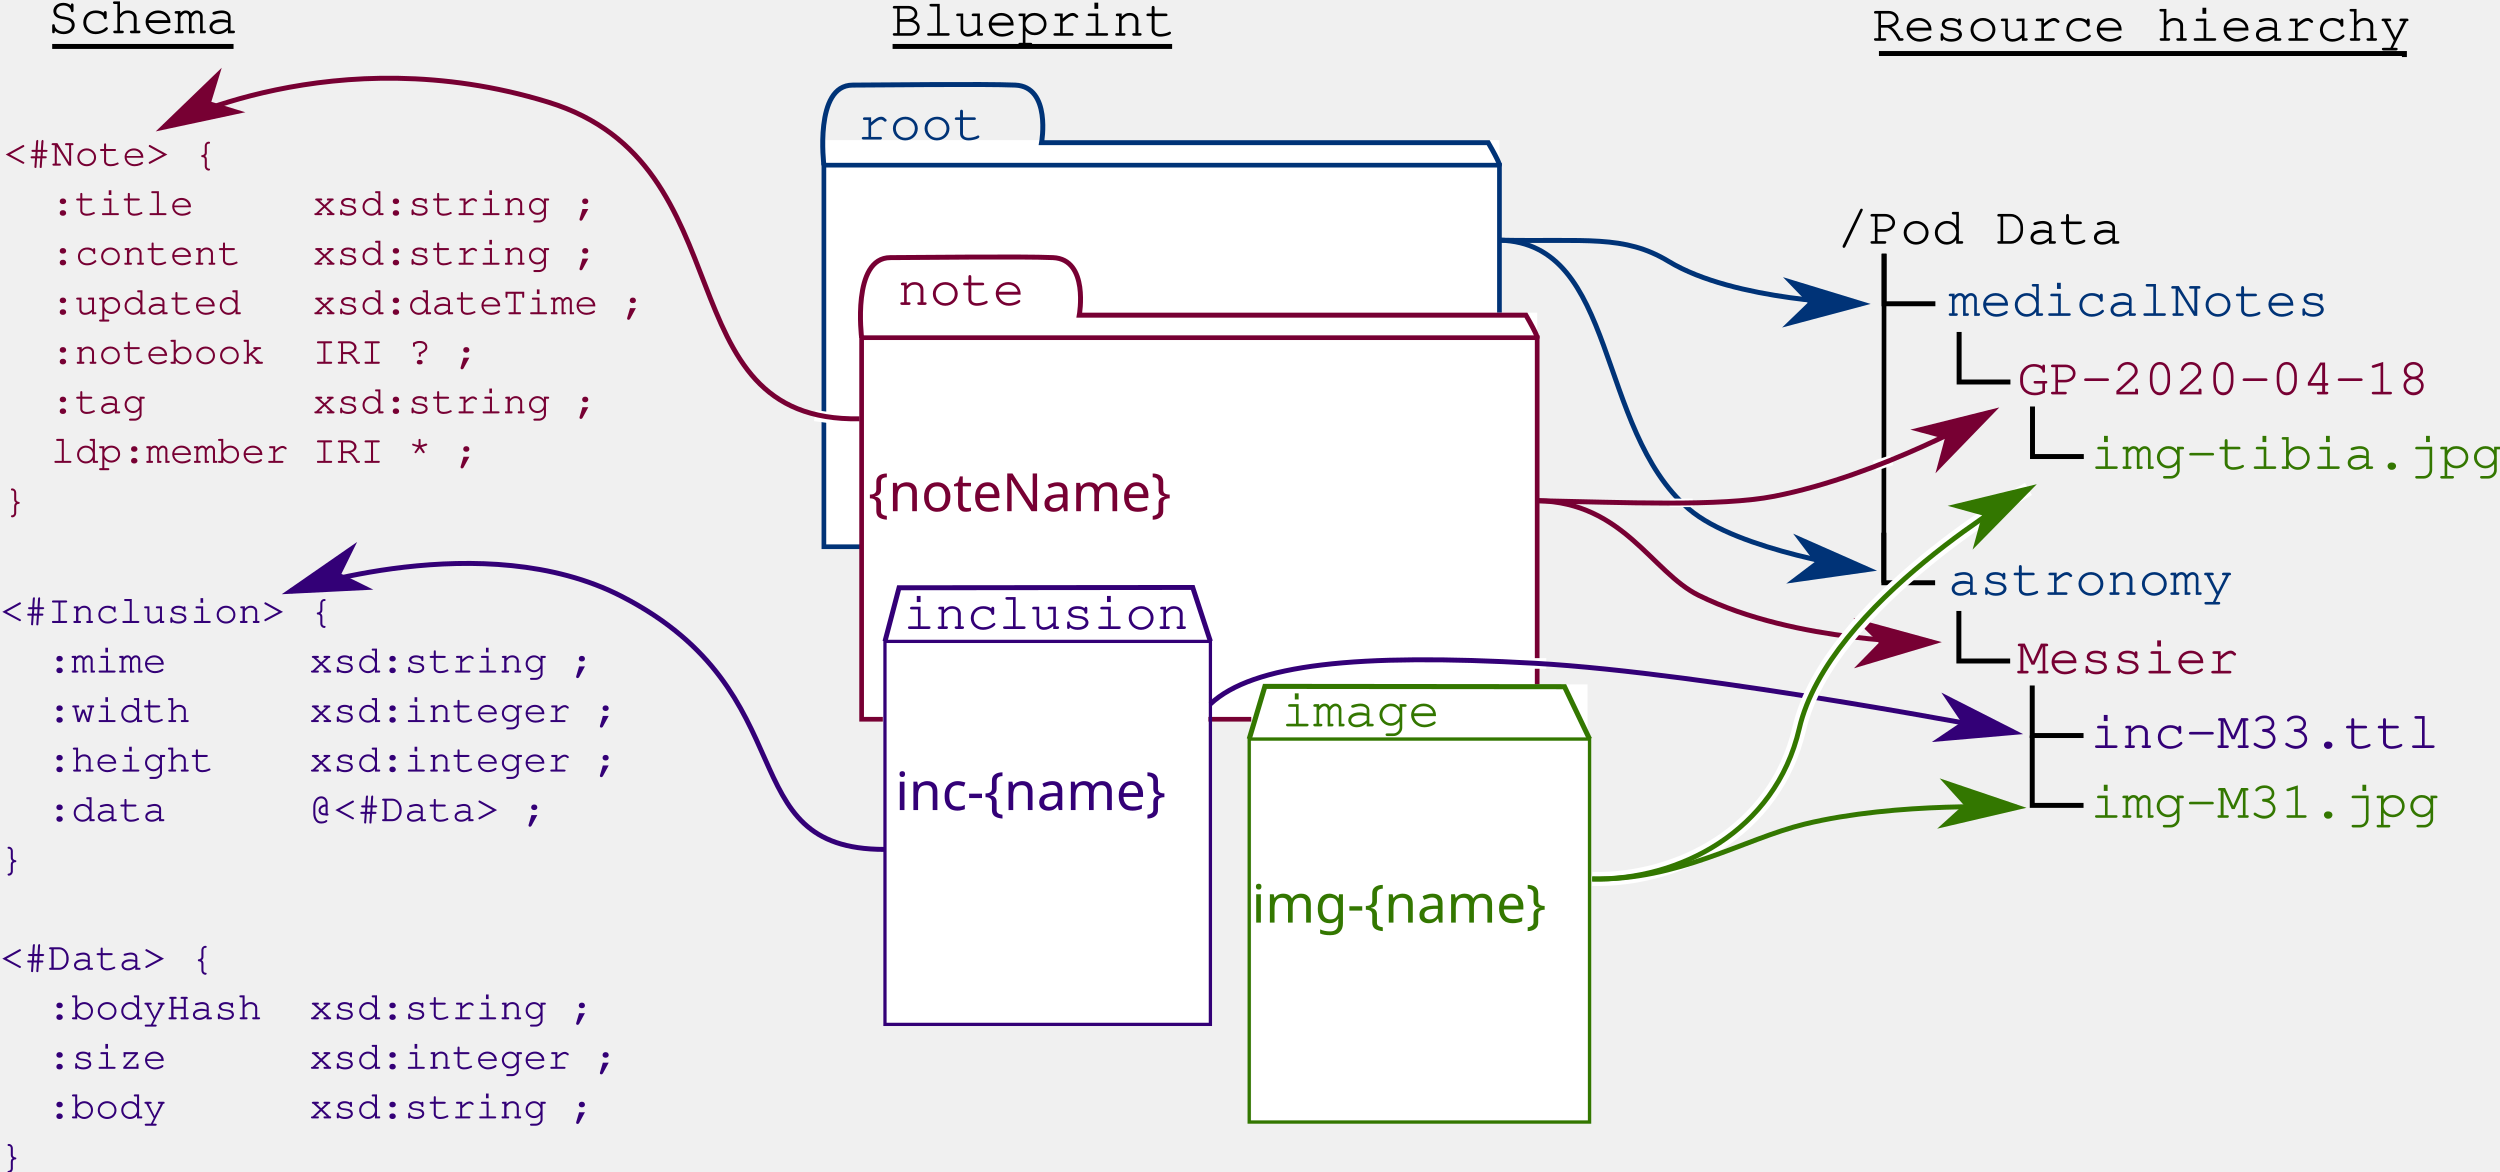
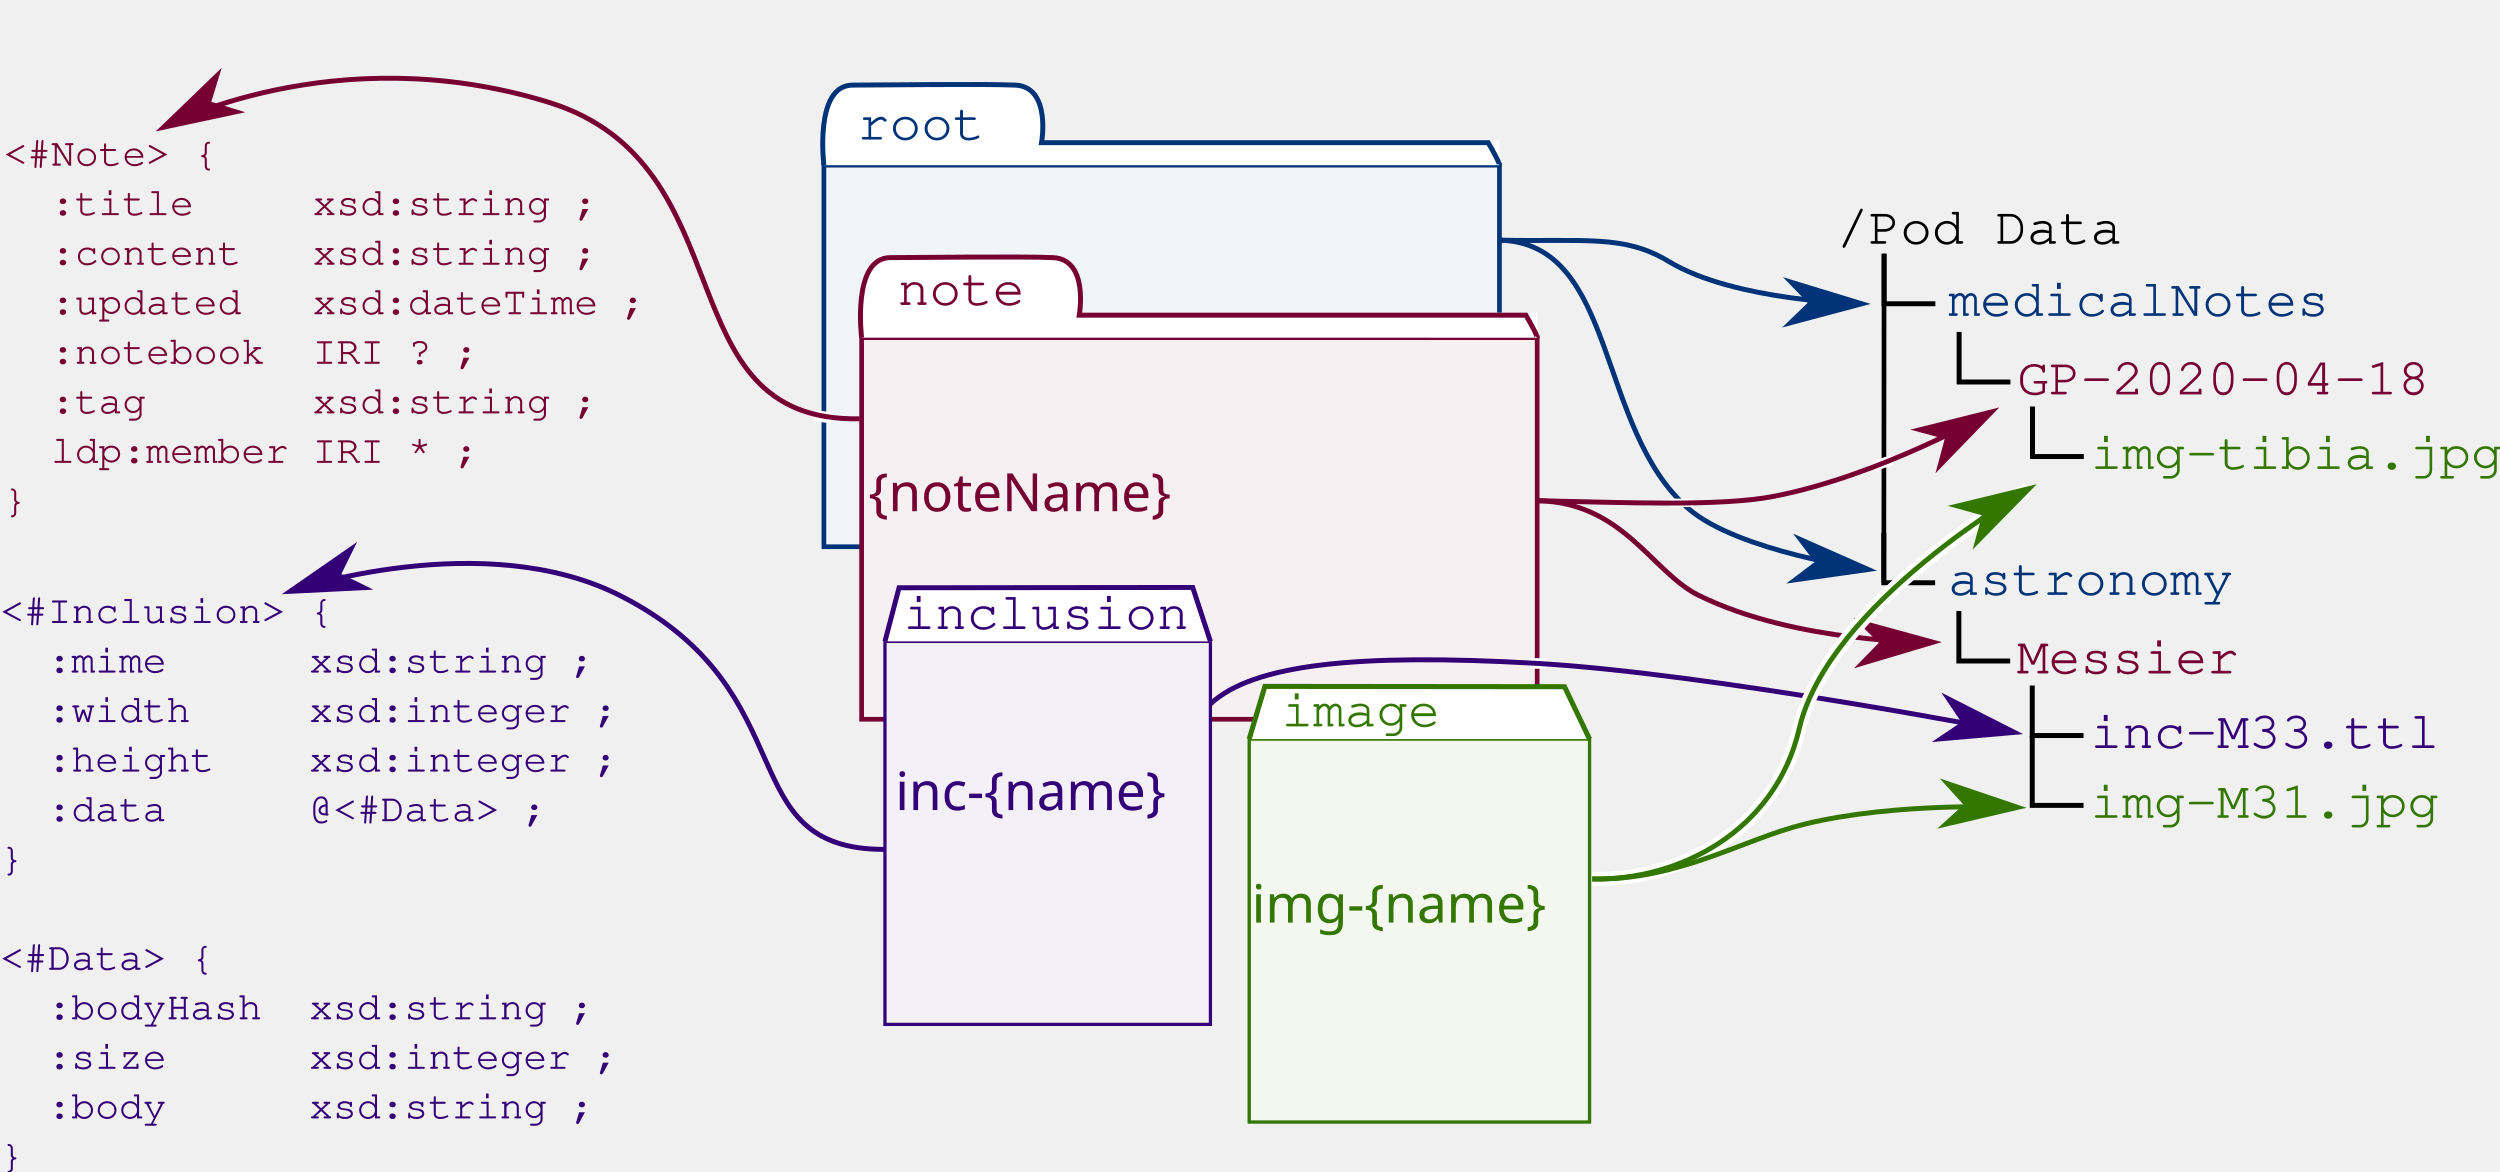
<svg xmlns="http://www.w3.org/2000/svg" width="133.523mm" height="62.579mm" viewBox="0 0 133.523 62.579" version="1.1" id="svg8">
  <defs id="defs2">
    <marker style="overflow:visible" id="marker11376" refX="0" refY="0" orient="auto">
      <path transform="matrix(-0.8,0,0,-0.8,-10,0)" style="fill:#777777;fill-opacity:0.467;fill-rule:evenodd;stroke:#777777;stroke-width:1pt;stroke-opacity:0.467" d="M 0,0 5,-5 -12.5,0 5,5 Z" id="path11374" />
    </marker>
    <marker orient="auto" refY="0" refX="0" id="Arrow1Lend" style="overflow:visible">
      <path id="path5237" d="M 0,0 5,-5 -12.5,0 5,5 Z" style="fill:#770033;fill-opacity:1;fill-rule:evenodd;stroke:#770033;stroke-width:1pt;stroke-opacity:1" transform="matrix(-0.8,0,0,-0.8,-10,0)" />
    </marker>
    <marker orient="auto" refY="0" refX="0" id="Arrow1Lstart" style="overflow:visible">
      <path id="path5234" d="M 0,0 5,-5 -12.5,0 5,5 Z" style="fill:#000000;fill-opacity:1;fill-rule:evenodd;stroke:#000000;stroke-width:1pt;stroke-opacity:1" transform="matrix(0.8,0,0,0.8,10,0)" />
    </marker>
    <marker orient="auto" refY="0" refX="0" id="Arrow1Lend-1" style="overflow:visible">
      <path id="path5237-8" d="M 0,0 5,-5 -12.5,0 5,5 Z" style="fill:#330077;fill-opacity:1;fill-rule:evenodd;stroke:#330077;stroke-width:1pt;stroke-opacity:1" transform="matrix(-0.8,0,0,-0.8,-10,0)" />
    </marker>
    <marker orient="auto" refY="0" refX="0" id="Arrow1Lend-0" style="overflow:visible">
      <path id="path5237-3" d="M 0,0 5,-5 -12.5,0 5,5 Z" style="fill:#770033;fill-opacity:1;fill-rule:evenodd;stroke:#770033;stroke-width:1pt;stroke-opacity:1" transform="matrix(-0.8,0,0,-0.8,-10,0)" />
    </marker>
    <marker orient="auto" refY="0" refX="0" id="Arrow1Lend-1-5" style="overflow:visible">
      <path id="path5237-8-9" d="M 0,0 5,-5 -12.5,0 5,5 Z" style="fill:#330077;fill-opacity:1;fill-rule:evenodd;stroke:#330077;stroke-width:1pt;stroke-opacity:1" transform="matrix(-0.8,0,0,-0.8,-10,0)" />
    </marker>
    <marker orient="auto" refY="0" refX="0" id="Arrow1Lend-0-4" style="overflow:visible">
      <path id="path5237-3-9" d="M 0,0 5,-5 -12.5,0 5,5 Z" style="fill:#337700;fill-opacity:1;fill-rule:evenodd;stroke:#337700;stroke-width:1pt;stroke-opacity:1" transform="matrix(-0.8,0,0,-0.8,-10,0)" />
    </marker>
    <marker orient="auto" refY="0" refX="0" id="Arrow1Lend-0-5" style="overflow:visible">
      <path id="path5237-3-3" d="M 0,0 5,-5 -12.5,0 5,5 Z" style="fill:#003377;fill-opacity:1;fill-rule:evenodd;stroke:#003377;stroke-width:1pt;stroke-opacity:1" transform="matrix(-0.8,0,0,-0.8,-10,0)" />
    </marker>
    <marker orient="auto" refY="0" refX="0" id="Arrow1Lend-0-48" style="overflow:visible">
      <path id="path5237-3-35" d="M 0,0 5,-5 -12.5,0 5,5 Z" style="fill:#003377;fill-opacity:1;fill-rule:evenodd;stroke:#003377;stroke-width:1pt;stroke-opacity:1" transform="matrix(-0.8,0,0,-0.8,-10,0)" />
    </marker>
    <marker orient="auto" refY="0" refX="0" id="Arrow1Lend-0-2" style="overflow:visible">
      <path id="path5237-3-0" d="M 0,0 5,-5 -12.5,0 5,5 Z" style="fill:#770033;fill-opacity:1;fill-rule:evenodd;stroke:#770033;stroke-width:1pt;stroke-opacity:1" transform="matrix(-0.8,0,0,-0.8,-10,0)" />
    </marker>
    <marker orient="auto" refY="0" refX="0" id="Arrow1Lend-0-4-5" style="overflow:visible">
      <path id="path5237-3-9-2" d="M 0,0 5,-5 -12.5,0 5,5 Z" style="fill:#337700;fill-opacity:1;fill-rule:evenodd;stroke:#337700;stroke-width:1pt;stroke-opacity:1" transform="matrix(-0.8,0,0,-0.8,-10,0)" />
    </marker>
  </defs>
  <g id="layer1" transform="translate(-0.4897179,3.464388)">
    <text xml:space="preserve" style="font-style:normal;font-weight:normal;font-size:3.528px;line-height:1.25;font-family:sans-serif;letter-spacing:0px;word-spacing:0px;fill:#000000;fill-opacity:1;stroke:none;stroke-width:0.265" x="2.472" y="3.939" id="text3715">
      <tspan x="2.472" y="7.06" style="font-size:2.117px;line-height:21%;stroke-width:0.265" id="tspan3733" />
    </text>
    <flowRoot xml:space="preserve" id="flowRoot3737" style="font-style:normal;font-weight:normal;font-size:40px;line-height:1.25;font-family:sans-serif;letter-spacing:0px;word-spacing:0px;fill:#000000;fill-opacity:1;stroke:none">
      <flowRegion id="flowRegion3739">
        <rect id="rect3741" width="8.586" height="40.154" x="14.395" y="87.618" />
      </flowRegion>
      <flowPara id="flowPara3743" />
    </flowRoot>
    <flowRoot xml:space="preserve" id="flowRoot3724" style="font-style:normal;font-variant:normal;font-weight:normal;font-stretch:normal;font-size:10.667px;line-height:1.25;font-family:Courier;-inkscape-font-specification:'Courier, Normal';font-variant-ligatures:normal;font-variant-caps:normal;font-variant-numeric:normal;font-feature-settings:normal;text-align:start;letter-spacing:0px;word-spacing:0px;writing-mode:lr-tb;text-anchor:start;fill:#000000;fill-opacity:1;stroke:none" transform="scale(0.2645833)">
      <flowRegion id="flowRegion3726">
        <rect id="rect3728" width="13.89" height="45.709" x="17.173" y="82.063" />
      </flowRegion>
      <flowPara id="flowPara3730" />
    </flowRoot>
    <text xml:space="preserve" style="font-style:normal;font-variant:normal;font-weight:normal;font-stretch:normal;font-size:2.117px;line-height:1.25;font-family:Courier;-inkscape-font-specification:'Courier, Normal';font-variant-ligatures:normal;font-variant-caps:normal;font-variant-numeric:normal;font-feature-settings:normal;text-align:start;letter-spacing:0px;word-spacing:0px;writing-mode:lr-tb;text-anchor:start;fill:#770033;fill-opacity:1;stroke:none;stroke-width:0.265;stroke-opacity:1" x="0.668" y="5.382" id="text3778">
      <tspan id="tspan3796" x="0.668" y="5.382">&lt;#Note&gt; {</tspan>
      <tspan x="0.668" y="8.028" id="tspan3798">  :title     xsd:string ;</tspan>
      <tspan x="0.668" y="10.674" id="tspan3800">  :content   xsd:string ;</tspan>
      <tspan x="0.668" y="13.32" id="tspan3802">  :updated   xsd:dateTime ;</tspan>
      <tspan x="0.668" y="15.965" id="tspan3804">  :notebook  IRI ? ;</tspan>
      <tspan x="0.668" y="18.611" id="tspan3806">  :tag       xsd:string ;</tspan>
      <tspan x="0.668" y="21.257" id="tspan3808">  ldp:member IRI * ;</tspan>
      <tspan x="0.668" y="23.903" id="tspan3810">}</tspan>
      <tspan x="0.668" y="26.549" id="tspan3812" />
    </text>
    <text xml:space="preserve" style="font-style:normal;font-variant:normal;font-weight:normal;font-stretch:normal;font-size:2.117px;line-height:1.25;font-family:Courier;-inkscape-font-specification:'Courier, Normal';font-variant-ligatures:normal;font-variant-caps:normal;font-variant-numeric:normal;font-feature-settings:normal;text-align:start;letter-spacing:0px;word-spacing:0px;writing-mode:lr-tb;text-anchor:start;fill:#000000;fill-opacity:1;stroke:none;stroke-width:0.265" x="0.725" y="28.123" id="text3778-7">
      <tspan style="stroke-width:0.265" x="0.725" y="29.964" id="tspan3810-7" />
      <tspan style="stroke-width:0.265" x="0.725" y="32.61" id="tspan3812-4" />
    </text>
    <text xml:space="preserve" style="font-style:normal;font-variant:normal;font-weight:normal;font-stretch:normal;font-size:2.117px;line-height:1.25;font-family:Courier;-inkscape-font-specification:'Courier, Normal';font-variant-ligatures:normal;font-variant-caps:normal;font-variant-numeric:normal;font-feature-settings:normal;text-align:start;letter-spacing:0px;word-spacing:0px;writing-mode:lr-tb;text-anchor:start;fill:#330077;fill-opacity:1;stroke:none;stroke-width:0.265" x="0.49" y="29.809" id="text3778-6">
      <tspan style="fill:#330077;fill-opacity:1;stroke-width:0.265" x="0.49" y="29.809" id="tspan3810-2">&lt;#Inclusion&gt; {</tspan>
      <tspan style="fill:#330077;fill-opacity:1;stroke-width:0.265" x="0.49" y="32.455" id="tspan3950">  :mime      xsd:string ;</tspan>
      <tspan style="fill:#330077;fill-opacity:1;stroke-width:0.265" x="0.49" y="35.101" id="tspan3952">  :width     xsd:integer ;</tspan>
      <tspan style="fill:#330077;fill-opacity:1;stroke-width:0.265" x="0.49" y="37.747" id="tspan3954">  :height    xsd:integer ;</tspan>
      <tspan style="fill:#330077;fill-opacity:1;stroke-width:0.265" x="0.49" y="40.393" id="tspan3956">  :data      @&lt;#Data&gt; ;</tspan>
      <tspan style="fill:#330077;fill-opacity:1;stroke-width:0.265" x="0.49" y="43.038" id="tspan3958">}</tspan>
      <tspan style="fill:#330077;fill-opacity:1;stroke-width:0.265" x="0.49" y="45.684" id="tspan3960" />
      <tspan style="fill:#330077;fill-opacity:1;stroke-width:0.265" x="0.49" y="48.33" id="tspan3962">&lt;#Data&gt; {</tspan>
      <tspan style="fill:#330077;fill-opacity:1;stroke-width:0.265" x="0.49" y="50.976" id="tspan3964">  :bodyHash  xsd:string ;</tspan>
      <tspan style="fill:#330077;fill-opacity:1;stroke-width:0.265" x="0.49" y="53.622" id="tspan3966">  :size      xsd:integer ;</tspan>
      <tspan style="fill:#330077;fill-opacity:1;stroke-width:0.265" x="0.49" y="56.268" id="tspan3968">  :body      xsd:string ;</tspan>
      <tspan style="fill:#330077;fill-opacity:1;stroke-width:0.265" x="0.49" y="58.913" id="tspan3970">}</tspan>
      <tspan style="fill:#330077;fill-opacity:1;stroke-width:0.265" x="0.49" y="61.559" id="tspan3972" />
      <tspan style="fill:#330077;fill-opacity:1;stroke-width:0.265" x="0.49" y="64.205" id="tspan3812-5" />
    </text>
  </g>
  <g id="layer2" style="display:inline" transform="translate(-0.4897179,3.464388)">
-     <g id="g6824">
+     <g id="g1043">
      <rect y="4.021" x="44.56" height="21.716" width="36.015" id="rect4808" style="fill:#ffffff;fill-opacity:1;stroke:none;stroke-width:0.25;stroke-miterlimit:4;stroke-dasharray:none;stroke-opacity:1" />
-       <rect style="fill:none;stroke:#003377;stroke-width:0.25;stroke-miterlimit:4;stroke-dasharray:none;stroke-opacity:1" y="5.357" x="44.493" height="20.379" width="36.081" id="rect3974" />
-       <path id="path4781" d="m 44.493,5.357 c 0,0 -0.535,-4.276 1.537,-4.276 1.27,0 7.028,-0.076 8.686,0 1.935,0.089 1.403,3.074 1.403,3.074 h 23.854 c 0.654,1.133 0.601,1.203 0.601,1.203" style="fill:none;stroke:#003377;stroke-width:0.265px;stroke-linecap:butt;stroke-linejoin:miter;stroke-opacity:1" />
+       <rect style="fill:#f0f3f7;fill-opacity:1;stroke:#003377;stroke-width:0.25;stroke-miterlimit:4;stroke-dasharray:none;stroke-opacity:1" y="5.357" x="44.493" height="20.379" width="36.081" id="rect3974" />
+       <path id="path4781" d="m 44.493,5.357 c 0,0 -0.535,-4.276 1.537,-4.276 1.27,0 7.028,-0.076 8.686,0 1.935,0.089 1.403,3.074 1.403,3.074 h 23.854 c 0.654,1.133 0.601,1.203 0.601,1.203" style="fill:#ffffff;fill-opacity:1;stroke:#003377;stroke-width:0.265px;stroke-linecap:butt;stroke-linejoin:miter;stroke-opacity:1" />
      <text id="text4918" y="3.989" x="46.297" style="font-style:normal;font-variant:normal;font-weight:normal;font-stretch:normal;font-size:2.822px;line-height:1.25;font-family:Courier;-inkscape-font-specification:'Courier, Normal';font-variant-ligatures:normal;font-variant-caps:normal;font-variant-numeric:normal;font-feature-settings:normal;text-align:start;letter-spacing:0px;word-spacing:0px;writing-mode:lr-tb;text-anchor:start;fill:#003377;fill-opacity:1;stroke:none;stroke-width:0.265" xml:space="preserve">
        <tspan style="fill:#003377;fill-opacity:1;stroke-width:0.265" y="3.989" x="46.297" id="tspan4916">root</tspan>
      </text>
    </g>
-     <g id="g6761">
+     <g id="g999">
      <rect y="13.235" x="46.575" height="21.716" width="36.015" id="rect4808-1" style="fill:#ffffff;fill-opacity:1;stroke:none;stroke-width:0.25;stroke-miterlimit:4;stroke-dasharray:none;stroke-opacity:1" />
-       <rect style="fill:none;stroke:#770033;stroke-width:0.25;stroke-miterlimit:4;stroke-dasharray:none;stroke-opacity:1" y="14.571" x="46.508" height="20.379" width="36.081" id="rect3974-6" />
-       <path id="path4781-5" d="m 46.508,14.571 c 0,0 -0.535,-4.276 1.537,-4.276 1.27,0 7.028,-0.076 8.686,0 1.935,0.089 1.403,3.074 1.403,3.074 h 23.854 c 0.654,1.133 0.601,1.203 0.601,1.203" style="fill:none;stroke:#770033;stroke-width:0.265px;stroke-linecap:butt;stroke-linejoin:miter;stroke-opacity:1" />
+       <rect style="fill:#f7f0f3;fill-opacity:1;stroke:#770033;stroke-width:0.25;stroke-miterlimit:4;stroke-dasharray:none;stroke-opacity:1" y="14.571" x="46.508" height="20.379" width="36.081" id="rect3974-6" />
+       <path id="path4781-5" d="m 46.508,14.571 c 0,0 -0.535,-4.276 1.537,-4.276 1.27,0 7.028,-0.076 8.686,0 1.935,0.089 1.403,3.074 1.403,3.074 h 23.854 c 0.654,1.133 0.601,1.203 0.601,1.203" style="fill:#ffffff;fill-opacity:1;stroke:#770033;stroke-width:0.265px;stroke-linecap:butt;stroke-linejoin:miter;stroke-opacity:1" />
      <text id="text4922" y="12.82" x="48.435" style="font-style:normal;font-variant:normal;font-weight:normal;font-stretch:normal;font-size:2.822px;line-height:1.25;font-family:Courier;-inkscape-font-specification:'Courier, Normal';font-variant-ligatures:normal;font-variant-caps:normal;font-variant-numeric:normal;font-feature-settings:normal;text-align:start;letter-spacing:0px;word-spacing:0px;writing-mode:lr-tb;text-anchor:start;fill:#770033;fill-opacity:1;stroke:none;stroke-width:0.265" xml:space="preserve">
        <tspan style="fill:#770033;fill-opacity:1;stroke-width:0.265" y="12.82" x="48.435" id="tspan4920">note</tspan>
      </text>
      <text id="text4998-0" y="23.84" x="46.873" style="font-style:normal;font-variant:normal;font-weight:normal;font-stretch:normal;font-size:2.822px;line-height:1.25;font-family:sans-serif;-inkscape-font-specification:sans-serif;font-variant-ligatures:normal;font-variant-caps:normal;font-variant-numeric:normal;font-feature-settings:normal;text-align:start;letter-spacing:0px;word-spacing:0px;writing-mode:lr-tb;text-anchor:start;display:inline;fill:#770033;fill-opacity:1;stroke:none;stroke-width:0.265" xml:space="preserve">
        <tspan style="font-style:normal;font-variant:normal;font-weight:normal;font-stretch:normal;font-family:sans-serif;-inkscape-font-specification:sans-serif;fill:#770033;fill-opacity:1;stroke-width:0.265" y="23.84" x="46.873" id="tspan4996-1">{noteName}</tspan>
      </text>
    </g>
-     <g id="g6808">
-       <rect y="33.09" x="67.319" height="23.336" width="17.959" id="rect4808-1-8-7" style="fill:#ffffff;fill-opacity:1;stroke:none;stroke-width:0.183;stroke-miterlimit:4;stroke-dasharray:none;stroke-opacity:1" />
-       <rect style="fill:none;stroke:#337700;stroke-width:0.178;stroke-miterlimit:4;stroke-dasharray:none;stroke-opacity:1" y="36.008" x="67.209" height="20.455" width="18.178" id="rect3974-6-5-3" />
-       <path id="path4873-6" d="m 67.209,36.008 0.838,-2.813 16.002,0.017 1.338,2.797" style="fill:none;stroke:#337700;stroke-width:0.271px;stroke-linecap:butt;stroke-linejoin:miter;stroke-opacity:1" />
+     <g id="g1031">
+       <rect y="36.008" x="67.209" height="20.417" width="18.068" id="rect4808-1-8-7" style="fill:#ffffff;fill-opacity:1;stroke:none;stroke-width:0.183;stroke-miterlimit:4;stroke-dasharray:none;stroke-opacity:1" />
+       <rect style="fill:#f3f7f0;fill-opacity:1;stroke:#337700;stroke-width:0.178;stroke-miterlimit:4;stroke-dasharray:none;stroke-opacity:1" y="36.008" x="67.209" height="20.455" width="18.178" id="rect3974-6-5-3" />
+       <path id="path4873-6" d="m 67.209,36.008 0.838,-2.813 16.002,0.017 1.338,2.797" style="fill:#ffffff;fill-opacity:1;stroke:#337700;stroke-width:0.271px;stroke-linecap:butt;stroke-linejoin:miter;stroke-opacity:1" />
      <text id="text4930" y="35.332" x="68.924" style="font-style:normal;font-variant:normal;font-weight:normal;font-stretch:normal;font-size:2.822px;line-height:1.25;font-family:Courier;-inkscape-font-specification:'Courier, Normal';font-variant-ligatures:normal;font-variant-caps:normal;font-variant-numeric:normal;font-feature-settings:normal;text-align:start;letter-spacing:0px;word-spacing:0px;writing-mode:lr-tb;text-anchor:start;fill:#337700;fill-opacity:1;stroke:none;stroke-width:0.265" xml:space="preserve">
        <tspan style="fill:#337700;fill-opacity:1;stroke-width:0.265" y="35.332" x="68.924" id="tspan4928">image</tspan>
      </text>
      <text id="text4998-6" y="45.812" x="67.346" style="font-style:normal;font-variant:normal;font-weight:normal;font-stretch:normal;font-size:2.822px;line-height:1.25;font-family:sans-serif;-inkscape-font-specification:sans-serif;font-variant-ligatures:normal;font-variant-caps:normal;font-variant-numeric:normal;font-feature-settings:normal;text-align:start;letter-spacing:0px;word-spacing:0px;writing-mode:lr-tb;text-anchor:start;display:inline;fill:#337700;fill-opacity:1;stroke:none;stroke-width:0.265" xml:space="preserve">
        <tspan style="font-style:normal;font-variant:normal;font-weight:normal;font-stretch:normal;font-family:sans-serif;-inkscape-font-specification:sans-serif;fill:#337700;fill-opacity:1;stroke-width:0.265" y="45.812" x="67.346" id="tspan4996-3">img-{name}</tspan>
      </text>
    </g>
-     <g id="g6788">
-       <rect y="27.807" x="47.642" height="23.403" width="17.389" id="rect4808-1-8" style="fill:#ffffff;fill-opacity:1;stroke:none;stroke-width:0.175;stroke-miterlimit:4;stroke-dasharray:none;stroke-opacity:1" ry="0" />
-       <rect style="fill:none;fill-opacity:1;stroke:#330077;stroke-width:0.174;stroke-miterlimit:4;stroke-dasharray:none;stroke-opacity:1" y="30.792" x="47.755" height="20.455" width="17.382" id="rect3974-6-5" />
-       <path id="path4873" d="m 47.755,30.792 0.752,-2.864 15.685,-0.017 0.945,2.88" style="fill:none;fill-opacity:1;stroke:#330077;stroke-width:0.265px;stroke-linecap:butt;stroke-linejoin:miter;stroke-opacity:1" />
+     <g id="g1015">
+       <rect y="30.792" x="47.755" height="20.417" width="17.277" id="rect4808-1-8" style="fill:#ffffff;fill-opacity:1;stroke:none;stroke-width:0.175;stroke-miterlimit:4;stroke-dasharray:none;stroke-opacity:1" ry="0" />
+       <rect style="fill:#f3f0f7;fill-opacity:1;stroke:#330077;stroke-width:0.174;stroke-miterlimit:4;stroke-dasharray:none;stroke-opacity:1" y="30.792" x="47.755" height="20.455" width="17.382" id="rect3974-6-5" />
+       <path id="path4873" d="m 47.755,30.792 0.752,-2.864 15.685,-0.017 0.945,2.88" style="fill:#ffffff;fill-opacity:1;stroke:#330077;stroke-width:0.265px;stroke-linecap:butt;stroke-linejoin:miter;stroke-opacity:1" />
      <text id="text4926" y="30.127" x="48.734" style="font-style:normal;font-variant:normal;font-weight:normal;font-stretch:normal;font-size:2.822px;line-height:1.25;font-family:Courier;-inkscape-font-specification:'Courier, Normal';font-variant-ligatures:normal;font-variant-caps:normal;font-variant-numeric:normal;font-feature-settings:normal;text-align:start;letter-spacing:0px;word-spacing:0px;writing-mode:lr-tb;text-anchor:start;fill:#330077;fill-opacity:1;stroke:none;stroke-width:0.265" xml:space="preserve">
        <tspan style="fill:#330077;fill-opacity:1;stroke-width:0.265" y="30.127" x="48.734" id="tspan4924">inclusion</tspan>
      </text>
      <text id="text4998" y="39.801" x="48.314" style="font-style:normal;font-variant:normal;font-weight:normal;font-stretch:normal;font-size:2.822px;line-height:1.25;font-family:sans-serif;-inkscape-font-specification:sans-serif;font-variant-ligatures:normal;font-variant-caps:normal;font-variant-numeric:normal;font-feature-settings:normal;text-align:start;letter-spacing:0px;word-spacing:0px;writing-mode:lr-tb;text-anchor:start;fill:#330077;fill-opacity:1;stroke:none;stroke-width:0.265" xml:space="preserve">
        <tspan style="font-style:normal;font-variant:normal;font-weight:normal;font-stretch:normal;font-family:sans-serif;-inkscape-font-specification:sans-serif;fill:#330077;fill-opacity:1;stroke-width:0.265" y="39.801" x="48.314" id="tspan4996">inc-{name}</tspan>
      </text>
    </g>
    <path style="fill:none;stroke:#000000;stroke-width:0.25;stroke-linecap:butt;stroke-linejoin:miter;stroke-miterlimit:4;stroke-dasharray:none;stroke-dashoffset:0;stroke-opacity:1" d="m 101.117,10.086 -0.014,17.573" id="path5048" />
    <path style="display:inline;fill:none;stroke:#000000;stroke-width:0.265px;stroke-linecap:butt;stroke-linejoin:miter;stroke-opacity:1" d="m 101.117,10.086 v 2.673 h 2.74" id="path5050-5" />
    <text xml:space="preserve" style="font-style:normal;font-variant:normal;font-weight:normal;font-stretch:normal;font-size:2.822px;line-height:1.25;font-family:Courier;-inkscape-font-specification:'Courier, Normal';font-variant-ligatures:normal;font-variant-caps:normal;font-variant-numeric:normal;font-feature-settings:normal;text-align:start;letter-spacing:0px;word-spacing:0px;writing-mode:lr-tb;text-anchor:start;fill:#000000;fill-opacity:1;stroke:none;stroke-width:0.265" x="98.589" y="9.552" id="text5078">
      <tspan x="98.589" y="9.552" style="stroke-width:0.265" id="tspan9387">/Pod Data</tspan>
    </text>
    <text xml:space="preserve" style="font-style:normal;font-variant:normal;font-weight:normal;font-stretch:normal;font-size:2.822px;line-height:1.25;font-family:Courier;-inkscape-font-specification:'Courier, Normal';font-variant-ligatures:normal;font-variant-caps:normal;font-variant-numeric:normal;font-feature-settings:normal;text-align:start;letter-spacing:0px;word-spacing:0px;writing-mode:lr-tb;text-anchor:start;fill:#003377;fill-opacity:1;stroke:none;stroke-width:0.265" x="104.556" y="13.407" id="text5082">
      <tspan id="tspan5080" x="104.556" y="13.407" style="fill:#003377;fill-opacity:1;stroke-width:0.265">medicalNotes</tspan>
    </text>
    <path style="display:inline;fill:none;stroke:#000000;stroke-width:0.265px;stroke-linecap:butt;stroke-linejoin:miter;stroke-opacity:1" d="M 105.125,14.265 V 16.938 h 2.74" id="path5050-5-0" />
    <text xml:space="preserve" style="font-style:normal;font-variant:normal;font-weight:normal;font-stretch:normal;font-size:2.822px;line-height:1.25;font-family:Courier;-inkscape-font-specification:'Courier, Normal';font-variant-ligatures:normal;font-variant-caps:normal;font-variant-numeric:normal;font-feature-settings:normal;text-align:start;letter-spacing:0px;word-spacing:0px;writing-mode:lr-tb;text-anchor:start;display:inline;fill:#770033;fill-opacity:1;stroke:none;stroke-width:0.265" x="108.227" y="17.602" id="text5082-7">
      <tspan id="tspan5080-1" x="108.227" y="17.602" style="fill:#770033;fill-opacity:1;stroke-width:0.265">GP-2020-04-18</tspan>
    </text>
    <path style="display:inline;fill:none;stroke:#000000;stroke-width:0.265px;stroke-linecap:butt;stroke-linejoin:miter;stroke-opacity:1" d="m 109.044,18.246 v 2.673 h 2.74" id="path5050-5-0-5" />
    <text xml:space="preserve" style="font-style:normal;font-variant:normal;font-weight:normal;font-stretch:normal;font-size:2.822px;line-height:1.25;font-family:Courier;-inkscape-font-specification:'Courier, Normal';font-variant-ligatures:normal;font-variant-caps:normal;font-variant-numeric:normal;font-feature-settings:normal;text-align:start;letter-spacing:0px;word-spacing:0px;writing-mode:lr-tb;text-anchor:start;display:inline;fill:#337700;fill-opacity:1;stroke:none;stroke-width:0.265" x="112.145" y="21.583" id="text5082-7-1">
      <tspan id="tspan5080-1-1" x="112.145" y="21.583" style="fill:#337700;fill-opacity:1;stroke-width:0.265">img-tibia.jpg</tspan>
    </text>
    <path style="display:inline;fill:none;stroke:#000000;stroke-width:0.265px;stroke-linecap:butt;stroke-linejoin:miter;stroke-opacity:1" d="m 101.103,24.987 v 2.673 h 2.74" id="path5050-5-2" />
    <text xml:space="preserve" style="font-style:normal;font-variant:normal;font-weight:normal;font-stretch:normal;font-size:2.822px;line-height:1.25;font-family:Courier;-inkscape-font-specification:'Courier, Normal';font-variant-ligatures:normal;font-variant-caps:normal;font-variant-numeric:normal;font-feature-settings:normal;text-align:start;letter-spacing:0px;word-spacing:0px;writing-mode:lr-tb;text-anchor:start;display:inline;fill:#003377;fill-opacity:1;stroke:none;stroke-width:0.265" x="104.541" y="28.307" id="text5082-0">
      <tspan id="tspan5080-7" x="104.541" y="28.307" style="fill:#003377;fill-opacity:1;stroke-width:0.265">astronomy</tspan>
    </text>
    <path style="display:inline;fill:none;stroke:#000000;stroke-width:0.265px;stroke-linecap:butt;stroke-linejoin:miter;stroke-opacity:1" d="m 105.111,29.166 v 2.673 h 2.74" id="path5050-5-0-4" />
    <text xml:space="preserve" style="font-style:normal;font-variant:normal;font-weight:normal;font-stretch:normal;font-size:2.822px;line-height:1.25;font-family:Courier;-inkscape-font-specification:'Courier, Normal';font-variant-ligatures:normal;font-variant-caps:normal;font-variant-numeric:normal;font-feature-settings:normal;text-align:start;letter-spacing:0px;word-spacing:0px;writing-mode:lr-tb;text-anchor:start;display:inline;fill:#770033;fill-opacity:1;stroke:none;stroke-width:0.265" x="108.212" y="32.503" id="text5082-7-7">
      <tspan id="tspan5080-1-6" x="108.212" y="32.503" style="fill:#770033;fill-opacity:1;stroke-width:0.265">Messier</tspan>
    </text>
    <path style="display:inline;fill:none;stroke:#000000;stroke-width:0.265px;stroke-linecap:butt;stroke-linejoin:miter;stroke-opacity:1" d="m 109.03,33.147 v 2.673 h 2.74" id="path5050-5-0-5-8" />
    <text xml:space="preserve" style="font-style:normal;font-variant:normal;font-weight:normal;font-stretch:normal;font-size:2.822px;line-height:1.25;font-family:Courier;-inkscape-font-specification:'Courier, Normal';font-variant-ligatures:normal;font-variant-caps:normal;font-variant-numeric:normal;font-feature-settings:normal;text-align:start;letter-spacing:0px;word-spacing:0px;writing-mode:lr-tb;text-anchor:start;display:inline;fill:#330077;fill-opacity:1;stroke:none;stroke-width:0.265" x="112.131" y="36.484" id="text5082-7-1-1">
      <tspan id="tspan5080-1-1-8" x="112.131" y="36.484" style="fill:#330077;fill-opacity:1;stroke-width:0.265">inc-M33.ttl</tspan>
    </text>
    <path style="display:inline;fill:none;stroke:#000000;stroke-width:0.265px;stroke-linecap:butt;stroke-linejoin:miter;stroke-opacity:1" d="m 109.03,35.819 v 3.731 h 2.74" id="path5050-5-0-5-8-8" />
    <text xml:space="preserve" style="font-style:normal;font-variant:normal;font-weight:normal;font-stretch:normal;font-size:2.822px;line-height:1.25;font-family:Courier;-inkscape-font-specification:'Courier, Normal';font-variant-ligatures:normal;font-variant-caps:normal;font-variant-numeric:normal;font-feature-settings:normal;text-align:start;letter-spacing:0px;word-spacing:0px;writing-mode:lr-tb;text-anchor:start;display:inline;fill:#337700;fill-opacity:1;stroke:none;stroke-width:0.265" x="112.131" y="40.215" id="text5082-7-1-1-5">
      <tspan id="tspan5080-1-1-8-9" x="112.131" y="40.215" style="fill:#337700;fill-opacity:1;stroke-width:0.265">img-M31.jpg</tspan>
    </text>
    <g id="g1083">
      <g id="g1071">
        <rect style="fill:#ffffff;fill-opacity:1;stroke:none;stroke-width:0.25;stroke-miterlimit:4;stroke-dasharray:none;stroke-dashoffset:0;stroke-opacity:1" id="rect1035" width="0.933" height="0.593" x="46.185" y="12.13" transform="rotate(8)" />
        <path style="fill:none;stroke:#770033;stroke-width:0.265px;stroke-linecap:butt;stroke-linejoin:miter;stroke-opacity:1;marker-end:url(#Arrow1Lend)" d="M 46.397,18.904 C 35.813,19.093 40.538,5.297 29.766,1.99 18.34,-1.518 9.26,3.313 9.26,3.313" id="path5232" />
      </g>
      <path id="path5232-5" d="m 47.728,41.902 c -8.315,10e-7 -4.014,-8.354 -14.032,-13.513 C 26.333,24.598 16.025,28.106 16.025,28.106" style="display:inline;fill:none;stroke:#330077;stroke-width:0.265px;stroke-linecap:butt;stroke-linejoin:miter;stroke-opacity:1;marker-end:url(#Arrow1Lend-1)" />
    </g>
-     <text xml:space="preserve" style="font-style:normal;font-variant:normal;font-weight:normal;font-stretch:normal;font-size:2.822px;line-height:1.25;font-family:Courier;-inkscape-font-specification:'Courier, Normal';font-variant-ligatures:normal;font-variant-caps:normal;font-variant-numeric:normal;font-feature-settings:normal;text-align:start;letter-spacing:0px;word-spacing:0px;writing-mode:lr-tb;text-anchor:start;fill:#000000;fill-opacity:1;stroke:none;stroke-width:0.265" x="3.029" y="-1.689" id="text18027">
-       <tspan id="tspan18025" x="3.029" y="-1.689" style="stroke-width:0.265">Schema</tspan>
-     </text>
-     <text xml:space="preserve" style="font-style:normal;font-variant:normal;font-weight:normal;font-stretch:normal;font-size:2.822px;line-height:1.25;font-family:Courier;-inkscape-font-specification:'Courier, Normal';font-variant-ligatures:normal;font-variant-caps:normal;font-variant-numeric:normal;font-feature-settings:normal;text-align:start;letter-spacing:0px;word-spacing:0px;writing-mode:lr-tb;text-anchor:start;fill:#000000;fill-opacity:1;stroke:none;stroke-width:0.265" x="48.064" y="-1.556" id="text18031">
-       <tspan id="stamp-label" x="48.064" y="-1.556" style="stroke-width:0.265">Blueprint</tspan>
-     </text>
-     <text xml:space="preserve" style="font-style:normal;font-variant:normal;font-weight:normal;font-stretch:normal;font-size:2.822px;line-height:1.25;font-family:Courier;-inkscape-font-specification:'Courier, Normal';font-variant-ligatures:normal;font-variant-caps:normal;font-variant-numeric:normal;font-feature-settings:normal;text-align:start;letter-spacing:0px;word-spacing:0px;writing-mode:lr-tb;text-anchor:start;fill:#000000;fill-opacity:1;stroke:none;stroke-width:0.265" x="100.47" y="-1.288" id="text18035">
-       <tspan id="tspan18033" x="100.47" y="-1.288" style="stroke-width:0.265">Resource hiearchy</tspan>
-     </text>
-     <path style="fill:none;stroke:#000000;stroke-width:0.265px;stroke-linecap:butt;stroke-linejoin:miter;stroke-opacity:1" d="M 3.277,-0.984 H 12.963" id="path18037" />
-     <path style="fill:none;stroke:#000000;stroke-width:0.265px;stroke-linecap:butt;stroke-linejoin:miter;stroke-opacity:1" d="M 48.162,-0.984 H 63.092" id="path18039" />
-     <path style="fill:none;stroke:#000000;stroke-width:0.265px;stroke-linecap:butt;stroke-linejoin:miter;stroke-opacity:1" d="m 100.842,-0.606 h 28.065 v 0.189" id="path18041" />
    <path style="display:inline;fill:none;stroke:#003377;stroke-width:0.265px;stroke-linecap:butt;stroke-linejoin:miter;stroke-opacity:1;marker-end:url(#Arrow1Lend-0-5)" d="m 80.587,9.363 c 4.583,0.094 6.642,-0.311 9.024,1.134 3.53,2.141 10.277,2.262 10.277,2.262" id="path5232-7-2" />
    <path style="display:inline;fill:none;stroke:#770033;stroke-width:0.265px;stroke-linecap:butt;stroke-linejoin:miter;stroke-opacity:1;marker-end:url(#Arrow1Lend-0)" d="m 82.615,23.277 c 4.583,0.094 6.1,3.824 8.599,5.055 5.246,2.586 12.473,2.504 12.473,2.504" id="path5232-7" />
    <g id="g1117">
      <rect y="31.686" x="82.207" height="0.568" width="0.869" id="rect1101" style="fill:#ffffff;fill-opacity:1;stroke:none;stroke-width:0.25;stroke-miterlimit:4;stroke-dasharray:none;stroke-dashoffset:0;stroke-opacity:1" />
      <path id="path5232-5-6" d="m 65.137,34.134 c 2.268,-2.126 7.854,-2.711 17.34,-2.173 9.282,0.526 25.561,3.685 25.561,3.685" style="display:inline;fill:none;stroke:#330077;stroke-width:0.265px;stroke-linecap:butt;stroke-linejoin:miter;stroke-opacity:1;marker-end:url(#Arrow1Lend-1-5)" />
    </g>
    <path style="display:inline;fill:none;stroke:#003377;stroke-width:0.265px;stroke-linecap:butt;stroke-linejoin:miter;stroke-opacity:1;marker-end:url(#Arrow1Lend-0-48)" d="m 80.587,9.363 c 6.32,0.161 5.114,10.059 10.097,14.353 2.638,2.273 9.547,3.23 9.547,3.23" id="path5232-7-9" />
    <g id="g10516">
      <rect y="23.167" x="89.674" height="0.451" width="1.219" id="rect10485" style="fill:#ffffff;fill-opacity:1;stroke:none;stroke-width:0.25;stroke-miterlimit:4;stroke-dasharray:none;stroke-dashoffset:0;stroke-opacity:1" />
      <rect transform="rotate(-18)" y="51.181" x="89.058" height="0.547" width="0.975" id="rect10467" style="fill:#ffffff;fill-opacity:1;stroke:none;stroke-width:0.25;stroke-miterlimit:4;stroke-dasharray:none;stroke-dashoffset:0;stroke-opacity:1" />
      <path id="path5232-7-5" d="m 82.615,23.277 c 4.583,0.094 9.756,0.327 12.633,-0.236 5.74,-1.124 11.576,-4.488 11.576,-4.488" style="display:inline;fill:none;stroke:#770033;stroke-width:0.265px;stroke-linecap:butt;stroke-linejoin:miter;stroke-opacity:1;marker-end:url(#Arrow1Lend-0-2)" />
    </g>
    <g id="g11380">
      <path style="display:inline;fill:none;fill-opacity:0.467;stroke:#ffffff;stroke-width:0.75;stroke-linecap:butt;stroke-linejoin:miter;stroke-miterlimit:4;stroke-dasharray:none;stroke-opacity:1" d="m 85.531,43.481 c 4.583,0.094 9.778,-2.517 11.056,-8.032 1.56,-6.734 12.24,-12.799 12.24,-12.799" id="path11372" />
      <path id="path5232-7-0-9" d="m 85.531,43.481 c 4.583,0.094 9.778,-2.517 11.056,-8.032 1.56,-6.734 12.24,-12.799 12.24,-12.799" style="display:inline;fill:none;stroke:#337700;stroke-width:0.265px;stroke-linecap:butt;stroke-linejoin:miter;stroke-opacity:1;marker-end:url(#Arrow1Lend-0-4-5)" />
    </g>
    <path style="display:inline;fill:none;stroke:#337700;stroke-width:0.265px;stroke-linecap:butt;stroke-linejoin:miter;stroke-opacity:1;marker-end:url(#Arrow1Lend-0-4)" d="m 85.531,43.481 c 4.583,0.094 8.078,-2.131 11.339,-2.929 4.937,-1.209 11.339,-0.898 11.339,-0.898" id="path5232-7-0" />
  </g>
+   <g id="layer3" style="display:none">
+     <text transform="translate(-0.4897179,3.464388)" xml:space="preserve" style="font-style:normal;font-variant:normal;font-weight:normal;font-stretch:normal;font-size:2.822px;line-height:1.25;font-family:Courier;-inkscape-font-specification:'Courier, Normal';font-variant-ligatures:normal;font-variant-caps:normal;font-variant-numeric:normal;font-feature-settings:normal;text-align:start;letter-spacing:0px;word-spacing:0px;writing-mode:lr-tb;text-anchor:start;display:inline;fill:#000000;fill-opacity:1;stroke:none;stroke-width:0.265" x="3.029" y="-1.689" id="text18027">
+       <tspan id="tspan18025" x="3.029" y="-1.689" style="stroke-width:0.265">Schema</tspan>
+     </text>
+     <text transform="translate(-0.4897179,3.464388)" xml:space="preserve" style="font-style:normal;font-variant:normal;font-weight:normal;font-stretch:normal;font-size:2.822px;line-height:1.25;font-family:Courier;-inkscape-font-specification:'Courier, Normal';font-variant-ligatures:normal;font-variant-caps:normal;font-variant-numeric:normal;font-feature-settings:normal;text-align:start;letter-spacing:0px;word-spacing:0px;writing-mode:lr-tb;text-anchor:start;display:inline;fill:#000000;fill-opacity:1;stroke:none;stroke-width:0.265" x="48.064" y="-1.556" id="text18031">
+       <tspan id="stamp-label" x="48.064" y="-1.556" style="stroke-width:0.265">Blueprint</tspan>
+     </text>
+     <text transform="translate(-0.4897179,3.464388)" xml:space="preserve" style="font-style:normal;font-variant:normal;font-weight:normal;font-stretch:normal;font-size:2.822px;line-height:1.25;font-family:Courier;-inkscape-font-specification:'Courier, Normal';font-variant-ligatures:normal;font-variant-caps:normal;font-variant-numeric:normal;font-feature-settings:normal;text-align:start;letter-spacing:0px;word-spacing:0px;writing-mode:lr-tb;text-anchor:start;display:inline;fill:#000000;fill-opacity:1;stroke:none;stroke-width:0.265" x="100.47" y="-1.288" id="text18035">
+       <tspan id="tspan18033" x="100.47" y="-1.288" style="stroke-width:0.265">Resource hiearchy</tspan>
+     </text>
+     <path transform="translate(-0.4897179,3.464388)" style="display:inline;fill:none;stroke:#000000;stroke-width:0.265px;stroke-linecap:butt;stroke-linejoin:miter;stroke-opacity:1" d="M 3.277,-0.984 H 12.963" id="path18037" />
+     <path transform="translate(-0.4897179,3.464388)" style="display:inline;fill:none;stroke:#000000;stroke-width:0.265px;stroke-linecap:butt;stroke-linejoin:miter;stroke-opacity:1" d="M 48.162,-0.984 H 63.092" id="path18039" />
+     <path transform="translate(-0.4897179,3.464388)" style="display:inline;fill:none;stroke:#000000;stroke-width:0.265px;stroke-linecap:butt;stroke-linejoin:miter;stroke-opacity:1" d="m 100.842,-0.606 h 28.065 v 0.189" id="path18041" />
+   </g>
</svg>
